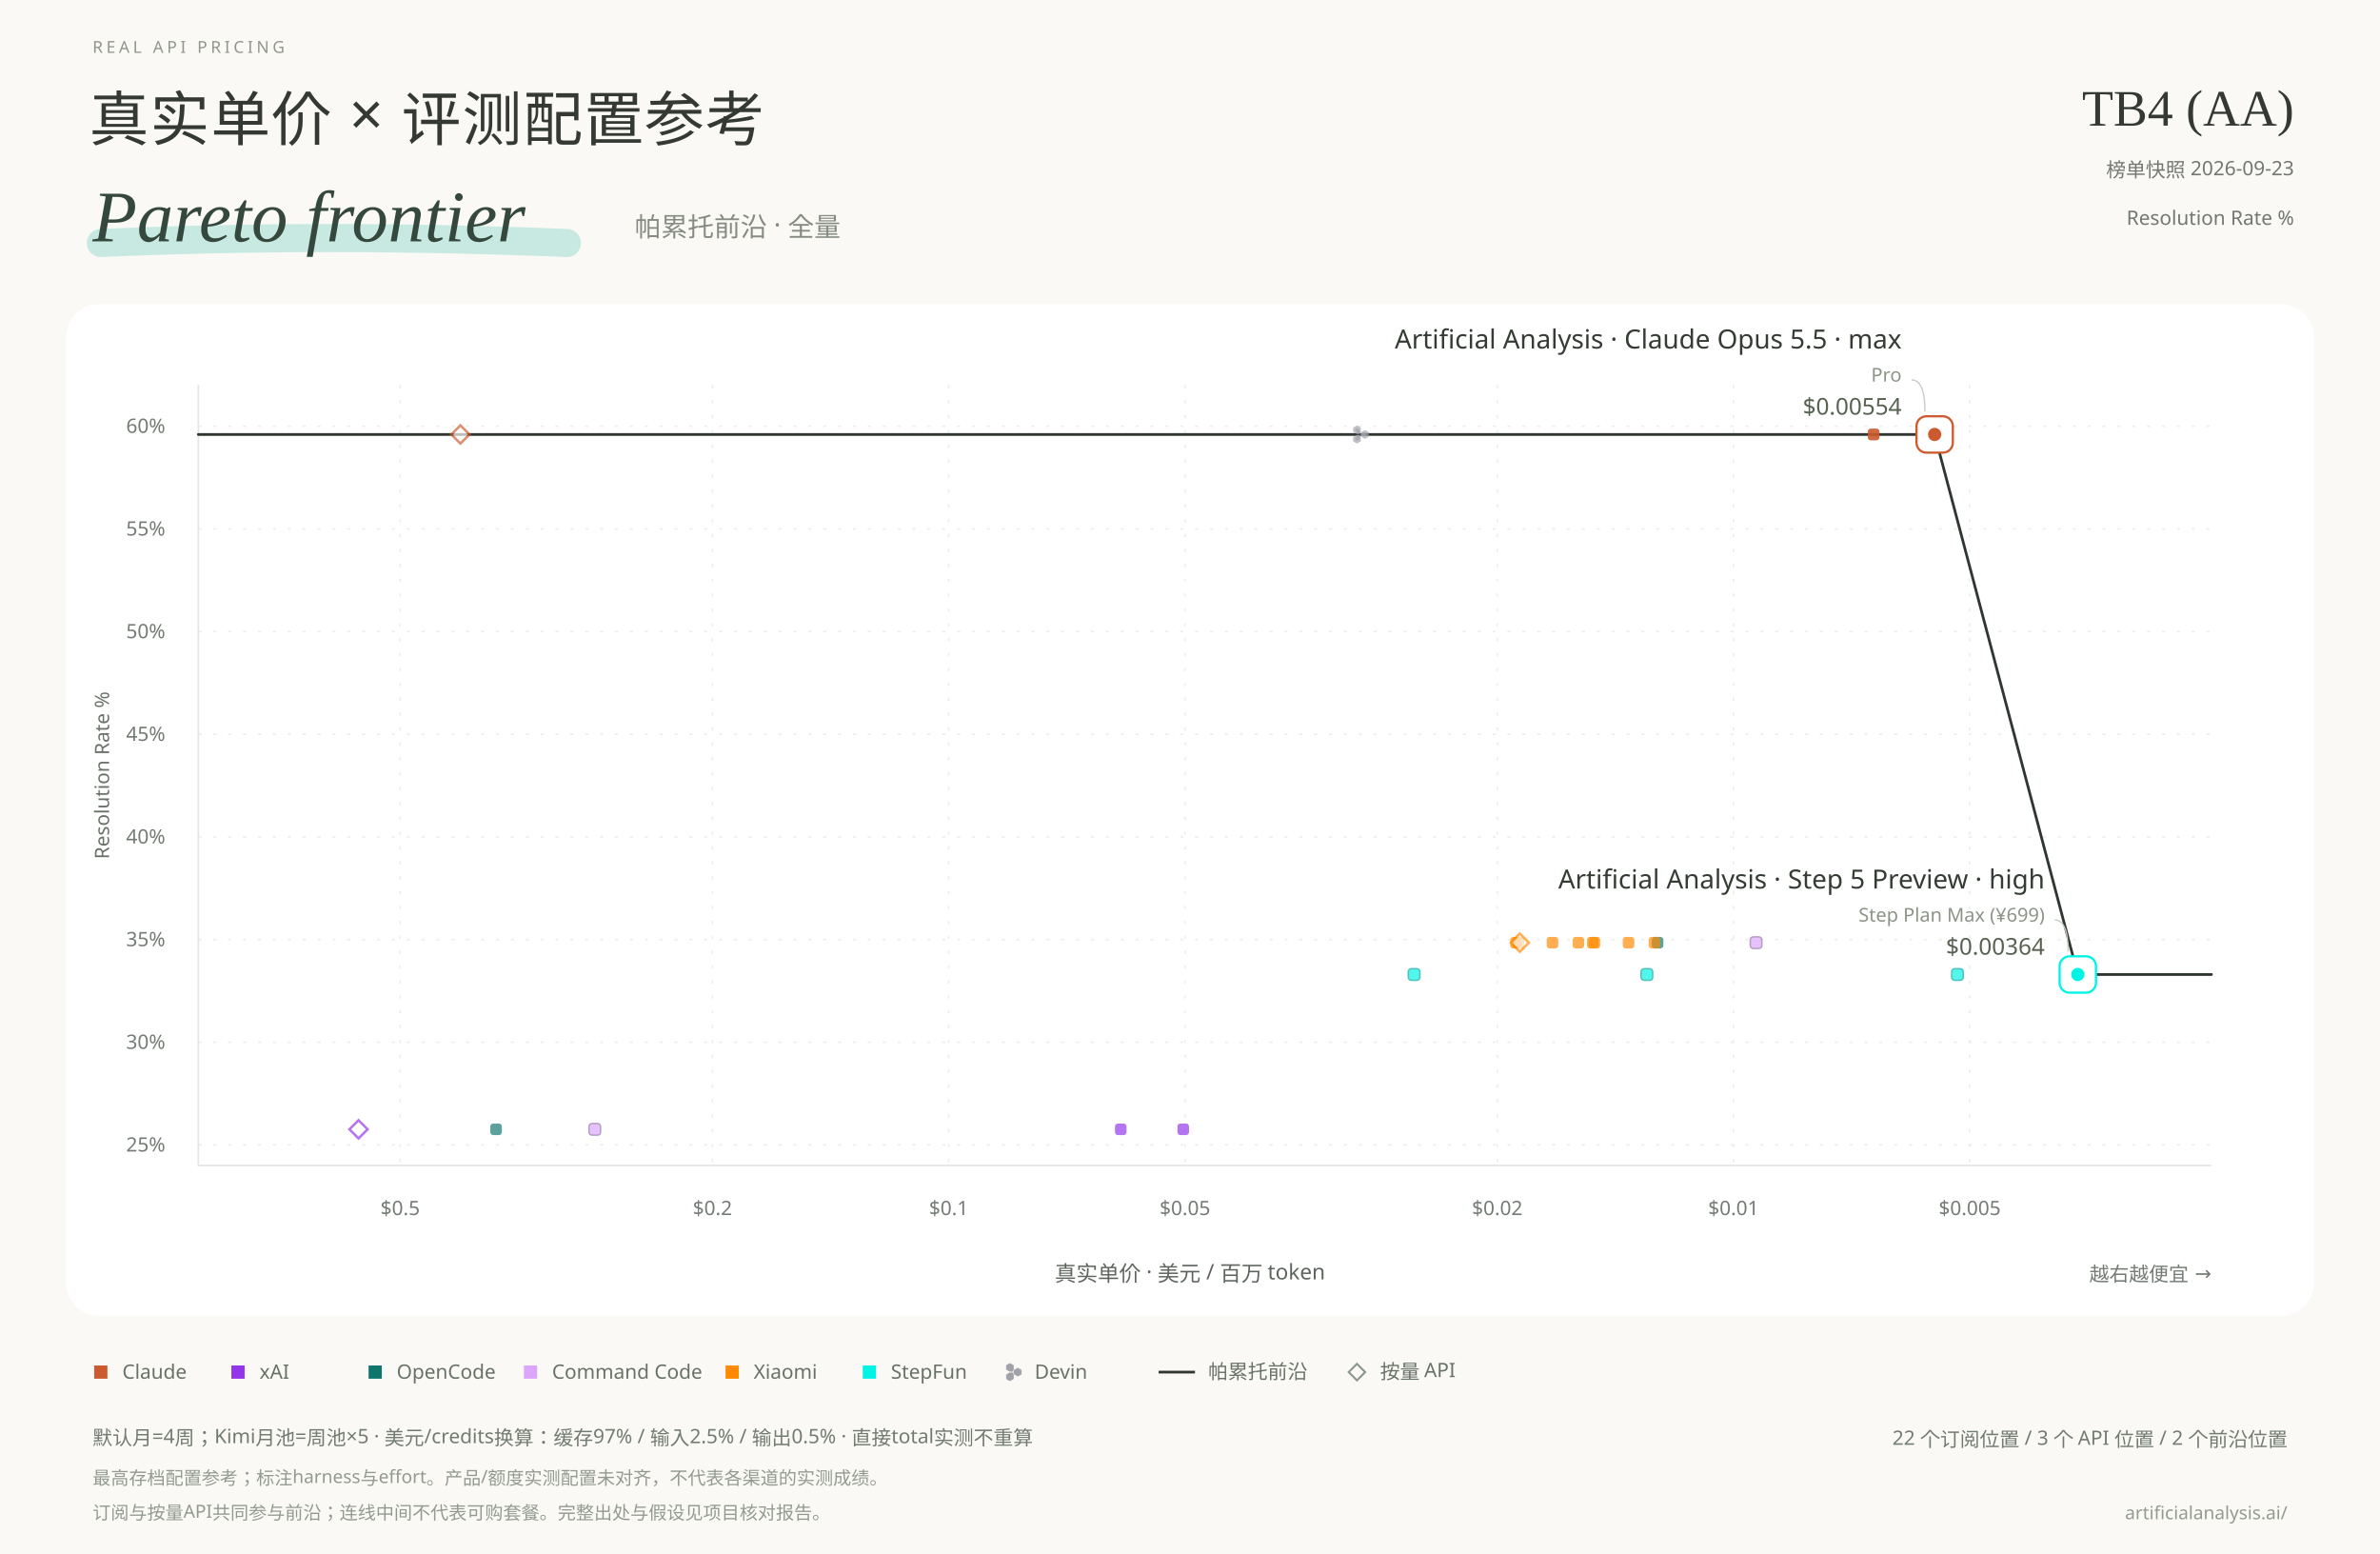
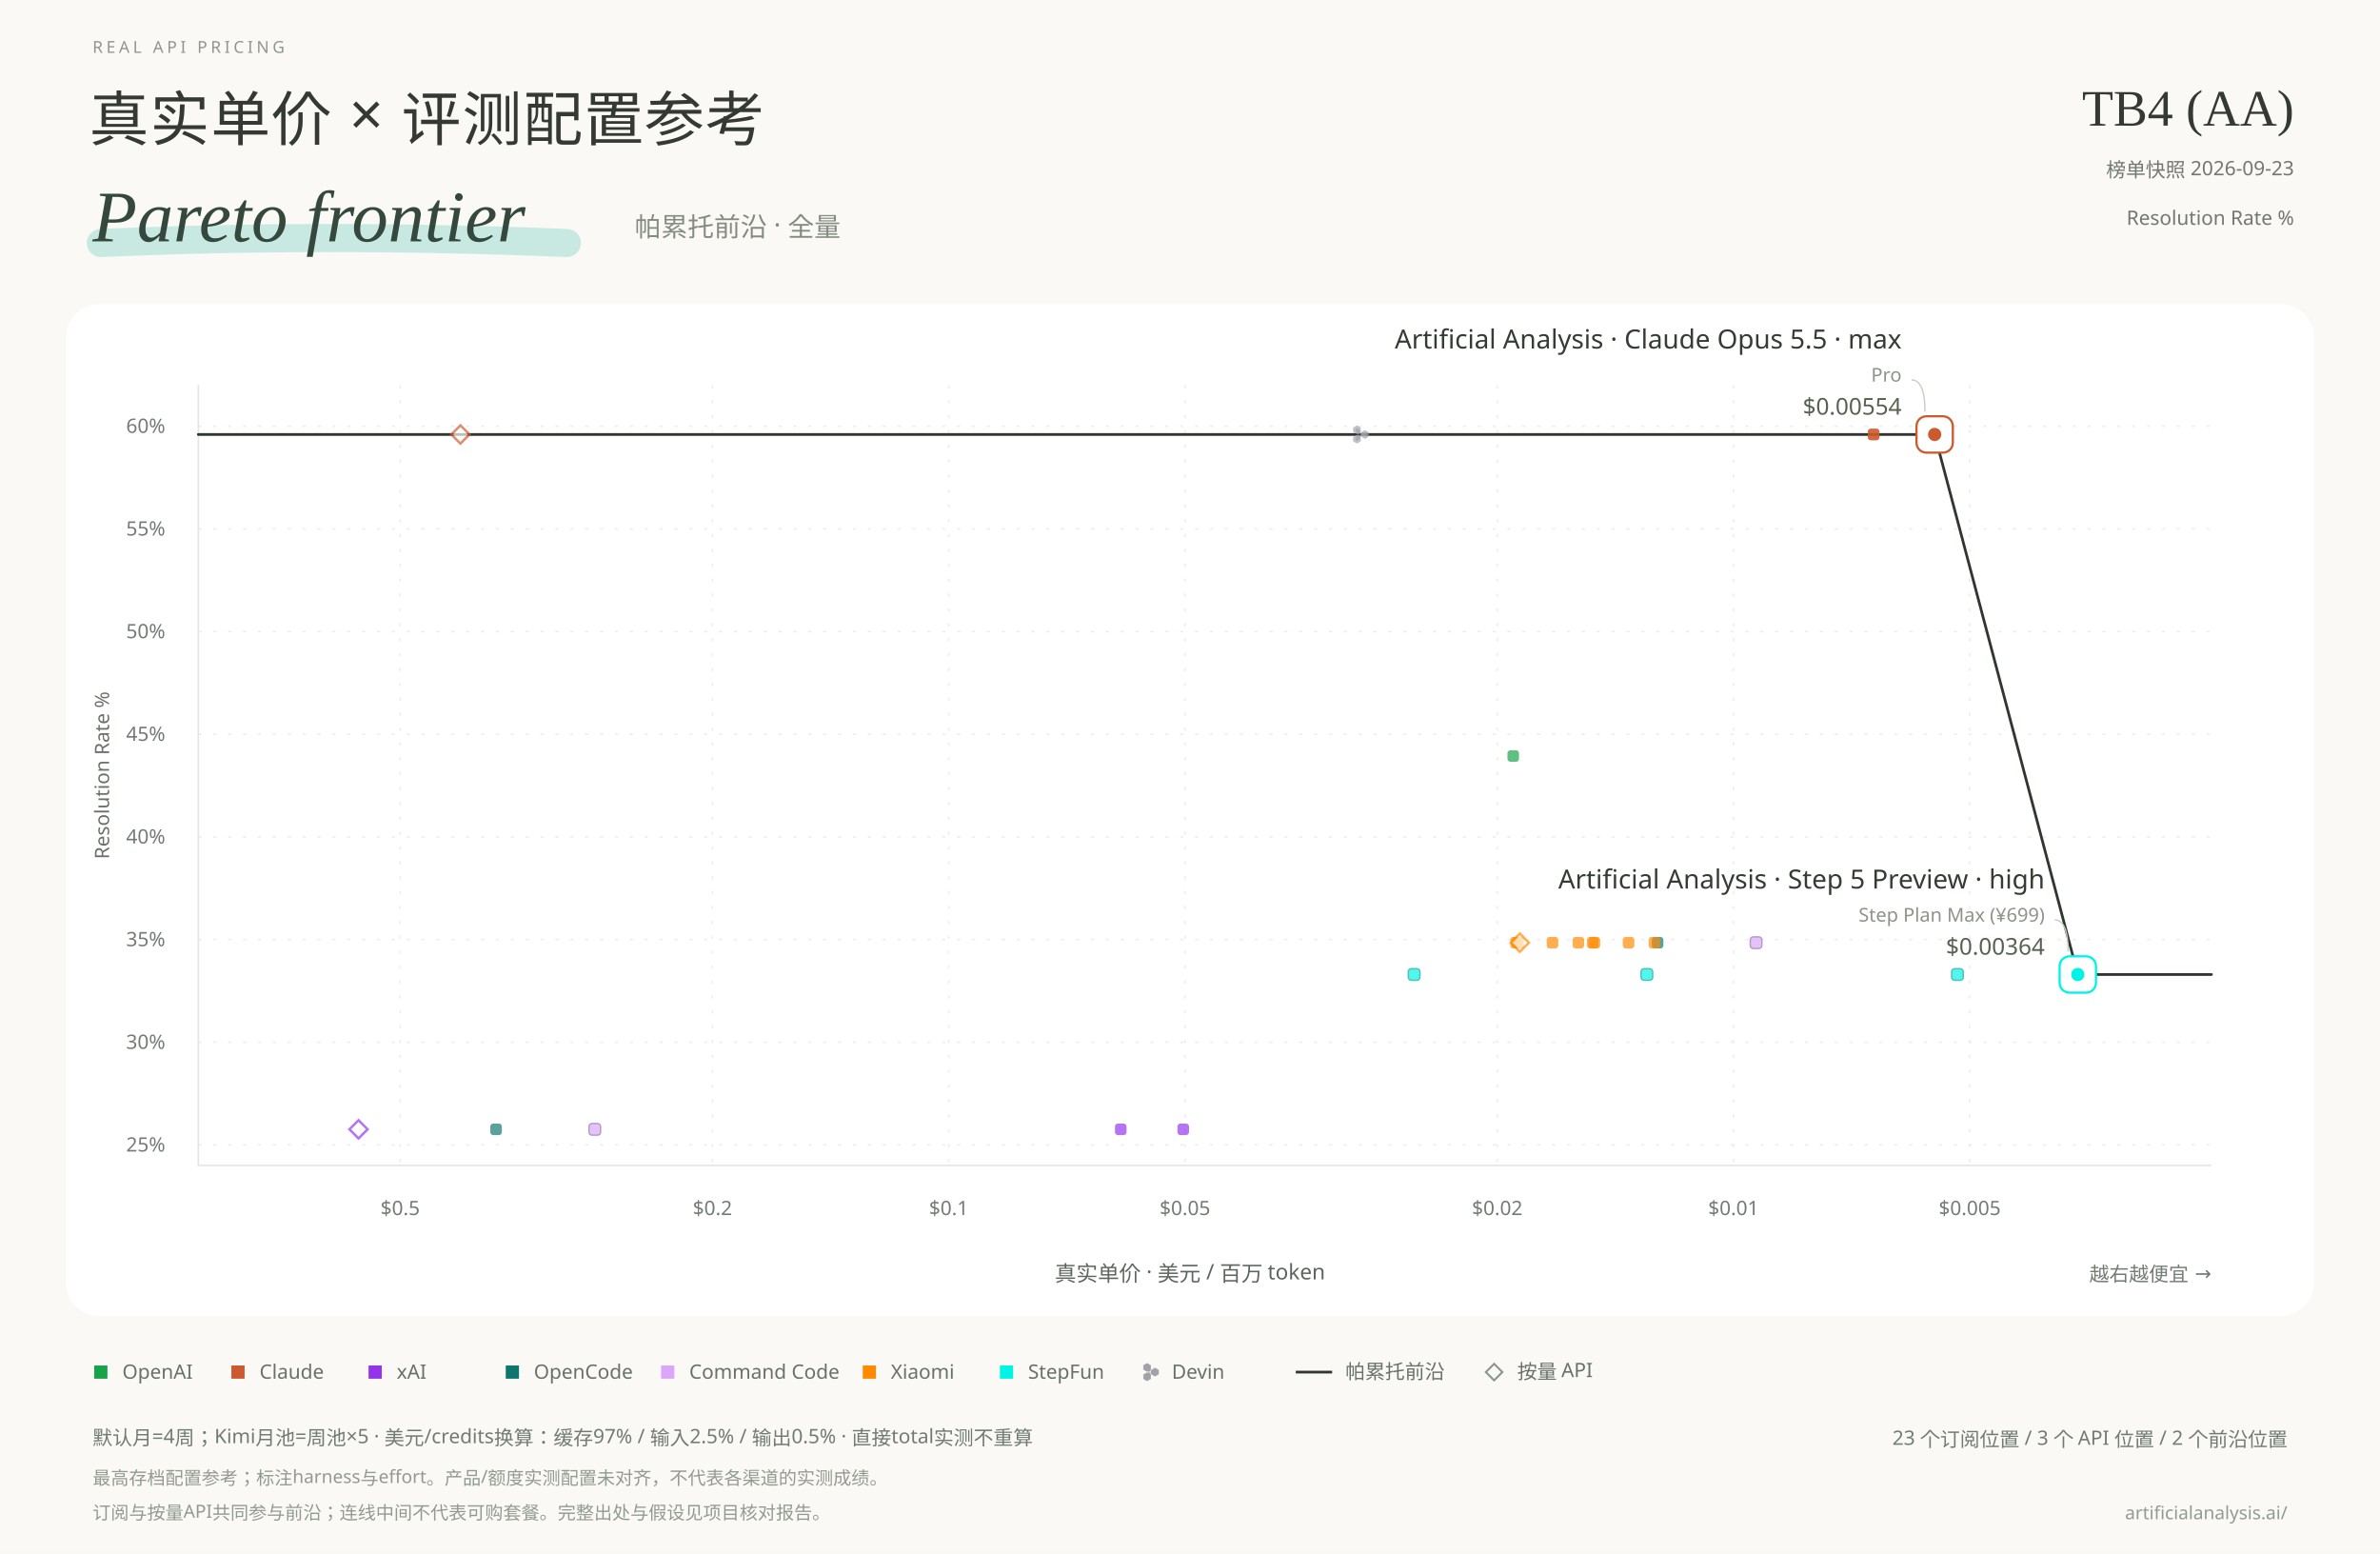
<svg xmlns="http://www.w3.org/2000/svg" width="1440" height="940" viewBox="0 0 1440 940" role="img" aria-labelledby="title desc">
  <style>text{font-family:"Microsoft YaHei","Segoe UI",sans-serif} .serif{font-family:"Times New Roman",serif} .number{font-family:"Segoe UI",sans-serif;font-variant-numeric:tabular-nums} .label-name{paint-order:stroke;stroke:#fff;stroke-width:5px;stroke-linejoin:round} .point:hover{opacity:1}</style>
  <rect width="1440" height="940" fill="#FAF9F6" />
  <text x="56.000" y="32.000" font-size="10" fill="#90968D" text-anchor="start" font-weight="400" letter-spacing="2.1">REAL API PRICING</text>
  <text x="54.000" y="85.000" font-size="36" fill="#343A33" text-anchor="start" font-weight="300" letter-spacing=".8">真实单价 × 评测配置参考</text>
  <path d="M61 147 Q197 141 343 147" stroke="#9FDDD0" stroke-width="17" stroke-linecap="round" opacity=".55" fill="none" />
  <text x="56.000" y="146.000" font-size="44" fill="#35483E" text-anchor="start" font-weight="400" class="serif" font-style="italic">Pareto frontier</text>
  <text x="384.000" y="143.000" font-size="16" fill="#858B81" text-anchor="start" font-weight="300">帕累托前沿 · 全量</text>
  <text x="1388.000" y="76.000" font-size="31" fill="#343A33" text-anchor="end" font-weight="400" class="serif">TB4 (AA)</text>
  <text x="1388.000" y="107.000" font-size="12" fill="#737771" text-anchor="end" font-weight="400">榜单快照  2026-09-23</text>
  <text x="1388.000" y="136.000" font-size="12" fill="#737771" text-anchor="end" font-weight="400">Resolution Rate %</text>
  <rect x="40" y="184" width="1360" height="612" rx="20" fill="#FFFFFF" />
  <path d="M1191.768 233V705" stroke="#E8EBE7" stroke-dasharray="2 7" opacity=".8" />
  <text x="1191.768" y="735.000" font-size="12" fill="#747B74" text-anchor="middle" font-weight="400" class="number">$0.005</text>
  <path d="M1048.832 233V705" stroke="#E8EBE7" stroke-dasharray="2 7" opacity=".8" />
  <text x="1048.832" y="735.000" font-size="12" fill="#747B74" text-anchor="middle" font-weight="400" class="number">$0.01</text>
  <path d="M905.896 233V705" stroke="#E8EBE7" stroke-dasharray="2 7" opacity=".8" />
  <text x="905.896" y="735.000" font-size="12" fill="#747B74" text-anchor="middle" font-weight="400" class="number">$0.02</text>
  <path d="M716.946 233V705" stroke="#E8EBE7" stroke-dasharray="2 7" opacity=".8" />
  <text x="716.946" y="735.000" font-size="12" fill="#747B74" text-anchor="middle" font-weight="400" class="number">$0.05</text>
  <path d="M574.010 233V705" stroke="#E8EBE7" stroke-dasharray="2 7" opacity=".8" />
  <text x="574.010" y="735.000" font-size="12" fill="#747B74" text-anchor="middle" font-weight="400" class="number">$0.1</text>
  <path d="M431.074 233V705" stroke="#E8EBE7" stroke-dasharray="2 7" opacity=".8" />
  <text x="431.074" y="735.000" font-size="12" fill="#747B74" text-anchor="middle" font-weight="400" class="number">$0.2</text>
  <path d="M242.124 233V705" stroke="#E8EBE7" stroke-dasharray="2 7" opacity=".8" />
  <text x="242.124" y="735.000" font-size="12" fill="#747B74" text-anchor="middle" font-weight="400" class="number">$0.5</text>
  <path d="M120 692.579H1338" stroke="#E8EBE7" stroke-dasharray="2 7" opacity=".8" />
  <text x="100.000" y="696.579" font-size="12" fill="#747B74" text-anchor="end" font-weight="400" class="number">25%</text>
  <path d="M120 630.474H1338" stroke="#E8EBE7" stroke-dasharray="2 7" opacity=".8" />
  <text x="100.000" y="634.474" font-size="12" fill="#747B74" text-anchor="end" font-weight="400" class="number">30%</text>
  <path d="M120 568.368H1338" stroke="#E8EBE7" stroke-dasharray="2 7" opacity=".8" />
  <text x="100.000" y="572.368" font-size="12" fill="#747B74" text-anchor="end" font-weight="400" class="number">35%</text>
  <path d="M120 506.263H1338" stroke="#E8EBE7" stroke-dasharray="2 7" opacity=".8" />
  <text x="100.000" y="510.263" font-size="12" fill="#747B74" text-anchor="end" font-weight="400" class="number">40%</text>
  <path d="M120 444.158H1338" stroke="#E8EBE7" stroke-dasharray="2 7" opacity=".8" />
  <text x="100.000" y="448.158" font-size="12" fill="#747B74" text-anchor="end" font-weight="400" class="number">45%</text>
  <path d="M120 382.053H1338" stroke="#E8EBE7" stroke-dasharray="2 7" opacity=".8" />
  <text x="100.000" y="386.053" font-size="12" fill="#747B74" text-anchor="end" font-weight="400" class="number">50%</text>
  <path d="M120 319.947H1338" stroke="#E8EBE7" stroke-dasharray="2 7" opacity=".8" />
  <text x="100.000" y="323.947" font-size="12" fill="#747B74" text-anchor="end" font-weight="400" class="number">55%</text>
  <path d="M120 257.842H1338" stroke="#E8EBE7" stroke-dasharray="2 7" opacity=".8" />
  <text x="100.000" y="261.842" font-size="12" fill="#747B74" text-anchor="end" font-weight="400" class="number">60%</text>
  <path d="M120 233V705H1338" fill="none" stroke="#E3E7E2" />
  <text x="66.000" y="469.000" font-size="12" fill="#697169" text-anchor="middle" font-weight="400" transform="rotate(-90 66 469.0)">Resolution Rate %</text>
  <text x="720.000" y="775.000" font-size="13" fill="#5D655E" text-anchor="middle" font-weight="400">真实单价 · 美元 / 百万 token</text>
  <text x="1338.000" y="775.000" font-size="12" fill="#737B74" text-anchor="end" font-weight="400">越右越便宜 →</text>
  <path id="frontier" d="M120.000,262.811 L1170.550,262.811 L1257.156,589.484 L1338.000,589.484" fill="none" stroke="#303630" stroke-width="1.65" stroke-linecap="round" stroke-linejoin="round" />
+   <g class="point" data-billing="subscription" data-frontier="false" data-price="0.019083969" data-score="43.94" data-x="915.564" data-y="457.324" transform="translate(915.564 457.324)">
+     <rect x="-3.5" y="-3.5" width="7" height="7" rx="1.8" fill="#16A34A" opacity=".68" />
+   </g>
  <g class="point" data-billing="subscription" data-frontier="false" data-price="0.029895366" data-score="59.6" data-x="823.005" data-y="262.811" transform="translate(823.005 262.811)">
    <path d="M0.11,-1.63 L-1.97,-0.43 L-4.05,-1.63 L-4.05,-4.03 L-1.97,-5.23 L0.11,-4.03Z M0.11,4.03 L-1.97,5.23 L-4.05,4.03 L-4.05,1.63 L-1.97,0.43 L0.11,1.63Z M4.91,1.20 L2.83,2.40 L0.75,1.20 L0.75,-1.20 L2.83,-2.40 L4.91,-1.20Z" fill="#A1A1AA" opacity="0.68" stroke="#A1A1AA" stroke-width="0.43" stroke-linejoin="round" />
    <path d="M-0.89,-1.27 L-1.87,-2.69 M-0.89,1.27 L-1.87,2.69 M1.27,0.00 L2.69,0.00" stroke="#A1A1AA" stroke-width="2.16" stroke-linecap="round" opacity="0.68" fill="none" />
  </g>
  <g class="point" data-billing="subscription" data-frontier="false" data-price="0.0066291018" data-score="59.6" data-x="1133.609" data-y="262.811" transform="translate(1133.609 262.811)">
    <rect x="-3.5" y="-3.5" width="7" height="7" rx="1.8" fill="#CC5A2E" opacity=".68" />
  </g>
  <g class="point" data-billing="subscription" data-frontier="false" data-price="0.060362173" data-score="25.76" data-x="678.108" data-y="683.139" transform="translate(678.108 683.139)">
    <rect x="-3.5" y="-3.5" width="7" height="7" rx="1.8" fill="#9333EA" opacity=".68" />
  </g>
  <g class="point" data-billing="subscription" data-frontier="false" data-price="0.050251256" data-score="25.76" data-x="715.912" data-y="683.139" transform="translate(715.912 683.139)">
    <rect x="-3.5" y="-3.5" width="7" height="7" rx="1.8" fill="#9333EA" opacity=".68" />
  </g>
  <g class="point" data-billing="subscription" data-frontier="false" data-price="0.37735849" data-score="25.76" data-x="300.154" data-y="683.139" transform="translate(300.154 683.139)">
    <rect x="-3.5" y="-3.5" width="7" height="7" rx="1.8" fill="#0F766E" opacity=".68" />
  </g>
  <g class="point" data-billing="subscription" data-frontier="false" data-price="0.012493753" data-score="34.85" data-x="1002.920" data-y="570.232" transform="translate(1002.920 570.232)">
    <rect x="-3.5" y="-3.5" width="7" height="7" rx="1.8" fill="#0F766E" opacity=".68" />
  </g>
  <g class="point" data-billing="subscription" data-frontier="false" data-price="0.28248588" data-score="25.76" data-x="359.867" data-y="683.139" transform="translate(359.867 683.139)">
    <rect x="-3.5" y="-3.5" width="7" height="7" rx="1.8" fill="#DBA6FA" opacity=".68" stroke="#9571AA" stroke-width=".9" />
  </g>
  <g class="point" data-billing="subscription" data-frontier="false" data-price="0.0093589144" data-score="34.85" data-x="1062.495" data-y="570.232" transform="translate(1062.495 570.232)">
    <rect x="-3.5" y="-3.5" width="7" height="7" rx="1.8" fill="#DBA6FA" opacity=".68" stroke="#9571AA" stroke-width=".9" />
  </g>
  <g class="point" data-billing="subscription" data-frontier="false" data-price="0.025524451" data-score="33.3" data-x="855.600" data-y="589.484" transform="translate(855.600 589.484)">
    <rect x="-3.5" y="-3.5" width="7" height="7" rx="1.8" fill="#00F4E5" opacity=".68" stroke="#00A69C" stroke-width=".9" />
  </g>
  <g class="point" data-billing="subscription" data-frontier="false" data-price="0.012893591" data-score="33.3" data-x="996.424" data-y="589.484" transform="translate(996.424 589.484)">
    <rect x="-3.5" y="-3.5" width="7" height="7" rx="1.8" fill="#00F4E5" opacity=".68" stroke="#00A69C" stroke-width=".9" />
  </g>
  <g class="point" data-billing="subscription" data-frontier="false" data-price="0.0051833009" data-score="33.3" data-x="1184.343" data-y="589.484" transform="translate(1184.343 589.484)">
    <rect x="-3.5" y="-3.5" width="7" height="7" rx="1.8" fill="#00F4E5" opacity=".68" stroke="#00A69C" stroke-width=".9" />
  </g>
  <g class="point" data-billing="subscription" data-frontier="true" data-price="0.0036413211" data-score="33.3" data-x="1257.156" data-y="589.484" transform="translate(1257.156 589.484)">
    <rect x="-11" y="-11" width="22" height="22" rx="6" fill="#FFF" stroke="#00F4E5" stroke-width="1.35" />
    <circle r="4" fill="#00F4E5" />
  </g>
  <g class="point" data-billing="subscription" data-frontier="false" data-price="0.018927445" data-score="34.85" data-x="917.263" data-y="570.232" transform="translate(917.263 570.232)">
    <rect x="-3.5" y="-3.5" width="7" height="7" rx="1.8" fill="#FF8A00" opacity=".68" />
  </g>
  <g class="point" data-billing="subscription" data-frontier="false" data-price="0.01511335" data-score="34.85" data-x="963.668" data-y="570.232" transform="translate(963.668 570.232)">
    <rect x="-3.5" y="-3.5" width="7" height="7" rx="1.8" fill="#FF8A00" opacity=".68" />
  </g>
  <g class="point" data-billing="subscription" data-frontier="false" data-price="0.01880141" data-score="34.85" data-x="918.640" data-y="570.232" transform="translate(918.640 570.232)">
    <rect x="-3.5" y="-3.5" width="7" height="7" rx="1.8" fill="#FF8A00" opacity=".68" />
  </g>
  <g class="point" data-billing="subscription" data-frontier="false" data-price="0.015037594" data-score="34.85" data-x="964.704" data-y="570.232" transform="translate(964.704 570.232)">
    <rect x="-3.5" y="-3.5" width="7" height="7" rx="1.8" fill="#FF8A00" opacity=".68" />
  </g>
  <g class="point" data-billing="subscription" data-frontier="false" data-price="0.017006803" data-score="34.85" data-x="939.327" data-y="570.232" transform="translate(939.327 570.232)">
    <rect x="-3.5" y="-3.5" width="7" height="7" rx="1.8" fill="#FF8A00" opacity=".68" />
  </g>
  <g class="point" data-billing="subscription" data-frontier="false" data-price="0.013605442" data-score="34.85" data-x="985.342" data-y="570.232" transform="translate(985.342 570.232)">
    <rect x="-3.5" y="-3.5" width="7" height="7" rx="1.8" fill="#FF8A00" opacity=".68" />
  </g>
  <g class="point" data-billing="subscription" data-frontier="false" data-price="0.015762926" data-score="34.85" data-x="954.990" data-y="570.232" transform="translate(954.990 570.232)">
    <rect x="-3.5" y="-3.5" width="7" height="7" rx="1.8" fill="#FF8A00" opacity=".68" />
  </g>
  <g class="point" data-billing="subscription" data-frontier="false" data-price="0.01261034" data-score="34.85" data-x="1001.005" data-y="570.232" transform="translate(1001.005 570.232)">
    <rect x="-3.5" y="-3.5" width="7" height="7" rx="1.8" fill="#FF8A00" opacity=".68" />
  </g>
  <g class="point" data-billing="subscription" data-frontier="true" data-price="0.0055418549" data-score="59.6" data-x="1170.550" data-y="262.811" transform="translate(1170.550 262.811)">
    <rect x="-11" y="-11" width="22" height="22" rx="6" fill="#FFF" stroke="#CC5A2E" stroke-width="1.35" />
    <circle r="4" fill="#CC5A2E" />
  </g>
  <g class="point" data-billing="subscription" data-frontier="false" data-price="0.0066290139" data-score="59.6" data-x="1133.612" data-y="262.811" transform="translate(1133.612 262.811)">
    <rect x="-3.5" y="-3.5" width="7" height="7" rx="1.8" fill="#CC5A2E" opacity=".68" />
  </g>
  <g class="point" data-billing="metered" data-frontier="false" data-price="0.565" data-score="25.76" data-x="216.921" data-y="683.139" transform="translate(216.921 683.139)">
    <path d="M0 -5.5L5.5 0 0 5.5 -5.5 0Z" fill="white" stroke="#9333EA" stroke-width="1.5" opacity=".68" />
  </g>
  <g class="point" data-billing="metered" data-frontier="false" data-price="0.018717" data-score="34.85" data-x="919.568" data-y="570.232" transform="translate(919.568 570.232)">
    <path d="M0 -5.5L5.5 0 0 5.5 -5.5 0Z" fill="white" stroke="#FF8A00" stroke-width="1.5" opacity=".68" />
  </g>
  <g class="point" data-billing="metered" data-frontier="false" data-price="0.419" data-score="59.6" data-x="278.569" data-y="262.811" transform="translate(278.569 262.811)">
    <path d="M0 -5.5L5.5 0 0 5.5 -5.5 0Z" fill="white" stroke="#CC5A2E" stroke-width="1.5" opacity=".68" />
  </g>
  <g class="front-label" data-model="claude-opus-5.5">
    <path d="M1164.692,249.002Q1164.692,229.811 1156.550,229.811" stroke="#C4CDC3" stroke-width=".8" fill="none" />
    <text x="1150.550" y="210.811" font-size="16" fill="#343C34" text-anchor="end" font-weight="400" class="label-name">Artificial Analysis · Claude Opus 5.5 · max</text>
    <text x="1150.550" y="230.811" font-size="11.5" fill="#8B9487" text-anchor="end" font-weight="400">Pro</text>
    <text x="1150.550" y="250.811" font-size="14" fill="#566150" text-anchor="end" font-weight="400" class="number">$0.00554</text>
  </g>
  <g class="front-label" data-model="step-5-preview">
    <path d="M1251.298,575.675Q1251.298,556.484 1243.156,556.484" stroke="#C4CDC3" stroke-width=".8" fill="none" />
    <text x="1237.156" y="537.484" font-size="16" fill="#343C34" text-anchor="end" font-weight="400" class="label-name">Artificial Analysis · Step 5 Preview · high</text>
    <text x="1237.156" y="557.484" font-size="11.5" fill="#8B9487" text-anchor="end" font-weight="400">Step Plan Max (¥699)</text>
    <text x="1237.156" y="577.484" font-size="14" fill="#566150" text-anchor="end" font-weight="400" class="number">$0.00364</text>
  </g>
-   <rect x="57" y="826" width="8" height="8" fill="#CC5A2E" />
-   <text x="74.000" y="834.000" font-size="12" fill="#687168" text-anchor="start" font-weight="400">Claude</text>
-   <rect x="140" y="826" width="8" height="8" fill="#9333EA" />
-   <text x="157.000" y="834.000" font-size="12" fill="#687168" text-anchor="start" font-weight="400">xAI</text>
-   <rect x="223" y="826" width="8" height="8" fill="#0F766E" />
-   <text x="240.000" y="834.000" font-size="12" fill="#687168" text-anchor="start" font-weight="400">OpenCode</text>
-   <rect x="317" y="826" width="8" height="8" fill="#DBA6FA" />
-   <text x="334.000" y="834.000" font-size="12" fill="#687168" text-anchor="start" font-weight="400">Command Code</text>
-   <rect x="439" y="826" width="8" height="8" fill="#FF8A00" />
-   <text x="456.000" y="834.000" font-size="12" fill="#687168" text-anchor="start" font-weight="400">Xiaomi</text>
-   <rect x="522" y="826" width="8" height="8" fill="#00F4E5" />
-   <text x="539.000" y="834.000" font-size="12" fill="#687168" text-anchor="start" font-weight="400">StepFun</text>
-   <path d="M613.11,828.37 L611.03,829.57 L608.95,828.37 L608.95,825.97 L611.03,824.77 L613.11,825.97Z M613.11,834.03 L611.03,835.23 L608.95,834.03 L608.95,831.63 L611.03,830.43 L613.11,831.63Z M617.91,831.20 L615.83,832.40 L613.75,831.20 L613.75,828.80 L615.83,827.60 L617.91,828.80Z" fill="#A1A1AA" opacity="1.0" stroke="#A1A1AA" stroke-width="0.43" stroke-linejoin="round" />
-   <path d="M612.11,828.73 L611.13,827.31 M612.11,831.27 L611.13,832.69 M614.27,830.00 L615.69,830.00" stroke="#A1A1AA" stroke-width="2.16" stroke-linecap="round" opacity="1.0" fill="none" />
-   <text x="626.000" y="834.000" font-size="12" fill="#687168" text-anchor="start" font-weight="400">Devin</text>
-   <path d="M701 830h22" stroke="#303630" stroke-width="1.65" />
-   <text x="731.000" y="834.000" font-size="12" fill="#687168" text-anchor="start" font-weight="400">帕累托前沿</text>
-   <path d="M821 825l5 5-5 5-5-5Z" fill="none" stroke="#8B958D" stroke-width="1.2" />
-   <text x="835.000" y="834.000" font-size="12" fill="#687168" text-anchor="start" font-weight="400">按量 API</text>
+   <rect x="57" y="826" width="8" height="8" fill="#16A34A" />
+   <text x="74.000" y="834.000" font-size="12" fill="#687168" text-anchor="start" font-weight="400">OpenAI</text>
+   <rect x="140" y="826" width="8" height="8" fill="#CC5A2E" />
+   <text x="157.000" y="834.000" font-size="12" fill="#687168" text-anchor="start" font-weight="400">Claude</text>
+   <rect x="223" y="826" width="8" height="8" fill="#9333EA" />
+   <text x="240.000" y="834.000" font-size="12" fill="#687168" text-anchor="start" font-weight="400">xAI</text>
+   <rect x="306" y="826" width="8" height="8" fill="#0F766E" />
+   <text x="323.000" y="834.000" font-size="12" fill="#687168" text-anchor="start" font-weight="400">OpenCode</text>
+   <rect x="400" y="826" width="8" height="8" fill="#DBA6FA" />
+   <text x="417.000" y="834.000" font-size="12" fill="#687168" text-anchor="start" font-weight="400">Command Code</text>
+   <rect x="522" y="826" width="8" height="8" fill="#FF8A00" />
+   <text x="539.000" y="834.000" font-size="12" fill="#687168" text-anchor="start" font-weight="400">Xiaomi</text>
+   <rect x="605" y="826" width="8" height="8" fill="#00F4E5" />
+   <text x="622.000" y="834.000" font-size="12" fill="#687168" text-anchor="start" font-weight="400">StepFun</text>
+   <path d="M696.11,828.37 L694.03,829.57 L691.95,828.37 L691.95,825.97 L694.03,824.77 L696.11,825.97Z M696.11,834.03 L694.03,835.23 L691.95,834.03 L691.95,831.63 L694.03,830.43 L696.11,831.63Z M700.91,831.20 L698.83,832.40 L696.75,831.20 L696.75,828.80 L698.83,827.60 L700.91,828.80Z" fill="#A1A1AA" opacity="1.0" stroke="#A1A1AA" stroke-width="0.43" stroke-linejoin="round" />
+   <path d="M695.11,828.73 L694.13,827.31 M695.11,831.27 L694.13,832.69 M697.27,830.00 L698.69,830.00" stroke="#A1A1AA" stroke-width="2.16" stroke-linecap="round" opacity="1.0" fill="none" />
+   <text x="709.000" y="834.000" font-size="12" fill="#687168" text-anchor="start" font-weight="400">Devin</text>
+   <path d="M784 830h22" stroke="#303630" stroke-width="1.65" />
+   <text x="814.000" y="834.000" font-size="12" fill="#687168" text-anchor="start" font-weight="400">帕累托前沿</text>
+   <path d="M904 825l5 5-5 5-5-5Z" fill="none" stroke="#8B958D" stroke-width="1.2" />
+   <text x="918.000" y="834.000" font-size="12" fill="#687168" text-anchor="start" font-weight="400">按量 API</text>
  <text x="56.000" y="874.000" font-size="12" fill="#727B72" text-anchor="start" font-weight="400">默认月=4周；Kimi月池=周池×5 · 美元/credits换算：缓存97% / 输入2.5% / 输出0.5% · 直接total实测不重算</text>
-   <text x="1384.000" y="874.000" font-size="12" fill="#727B72" text-anchor="end" font-weight="400">22 个订阅位置 / 3 个 API 位置 / 2 个前沿位置</text>
+   <text x="1384.000" y="874.000" font-size="12" fill="#727B72" text-anchor="end" font-weight="400">23 个订阅位置 / 3 个 API 位置 / 2 个前沿位置</text>
  <text x="56.000" y="898.000" font-size="11" fill="#929A90" text-anchor="start" font-weight="400">最高存档配置参考；标注harness与effort。产品/额度实测配置未对齐，不代表各渠道的实测成绩。</text>
  <text x="56.000" y="919.000" font-size="11" fill="#929A90" text-anchor="start" font-weight="400">订阅与按量API共同参与前沿；连线中间不代表可购套餐。完整出处与假设见项目核对报告。</text>
  <text x="1384.000" y="919.000" font-size="11" fill="#929A90" text-anchor="end" font-weight="400">artificialanalysis.ai/</text>
</svg>
